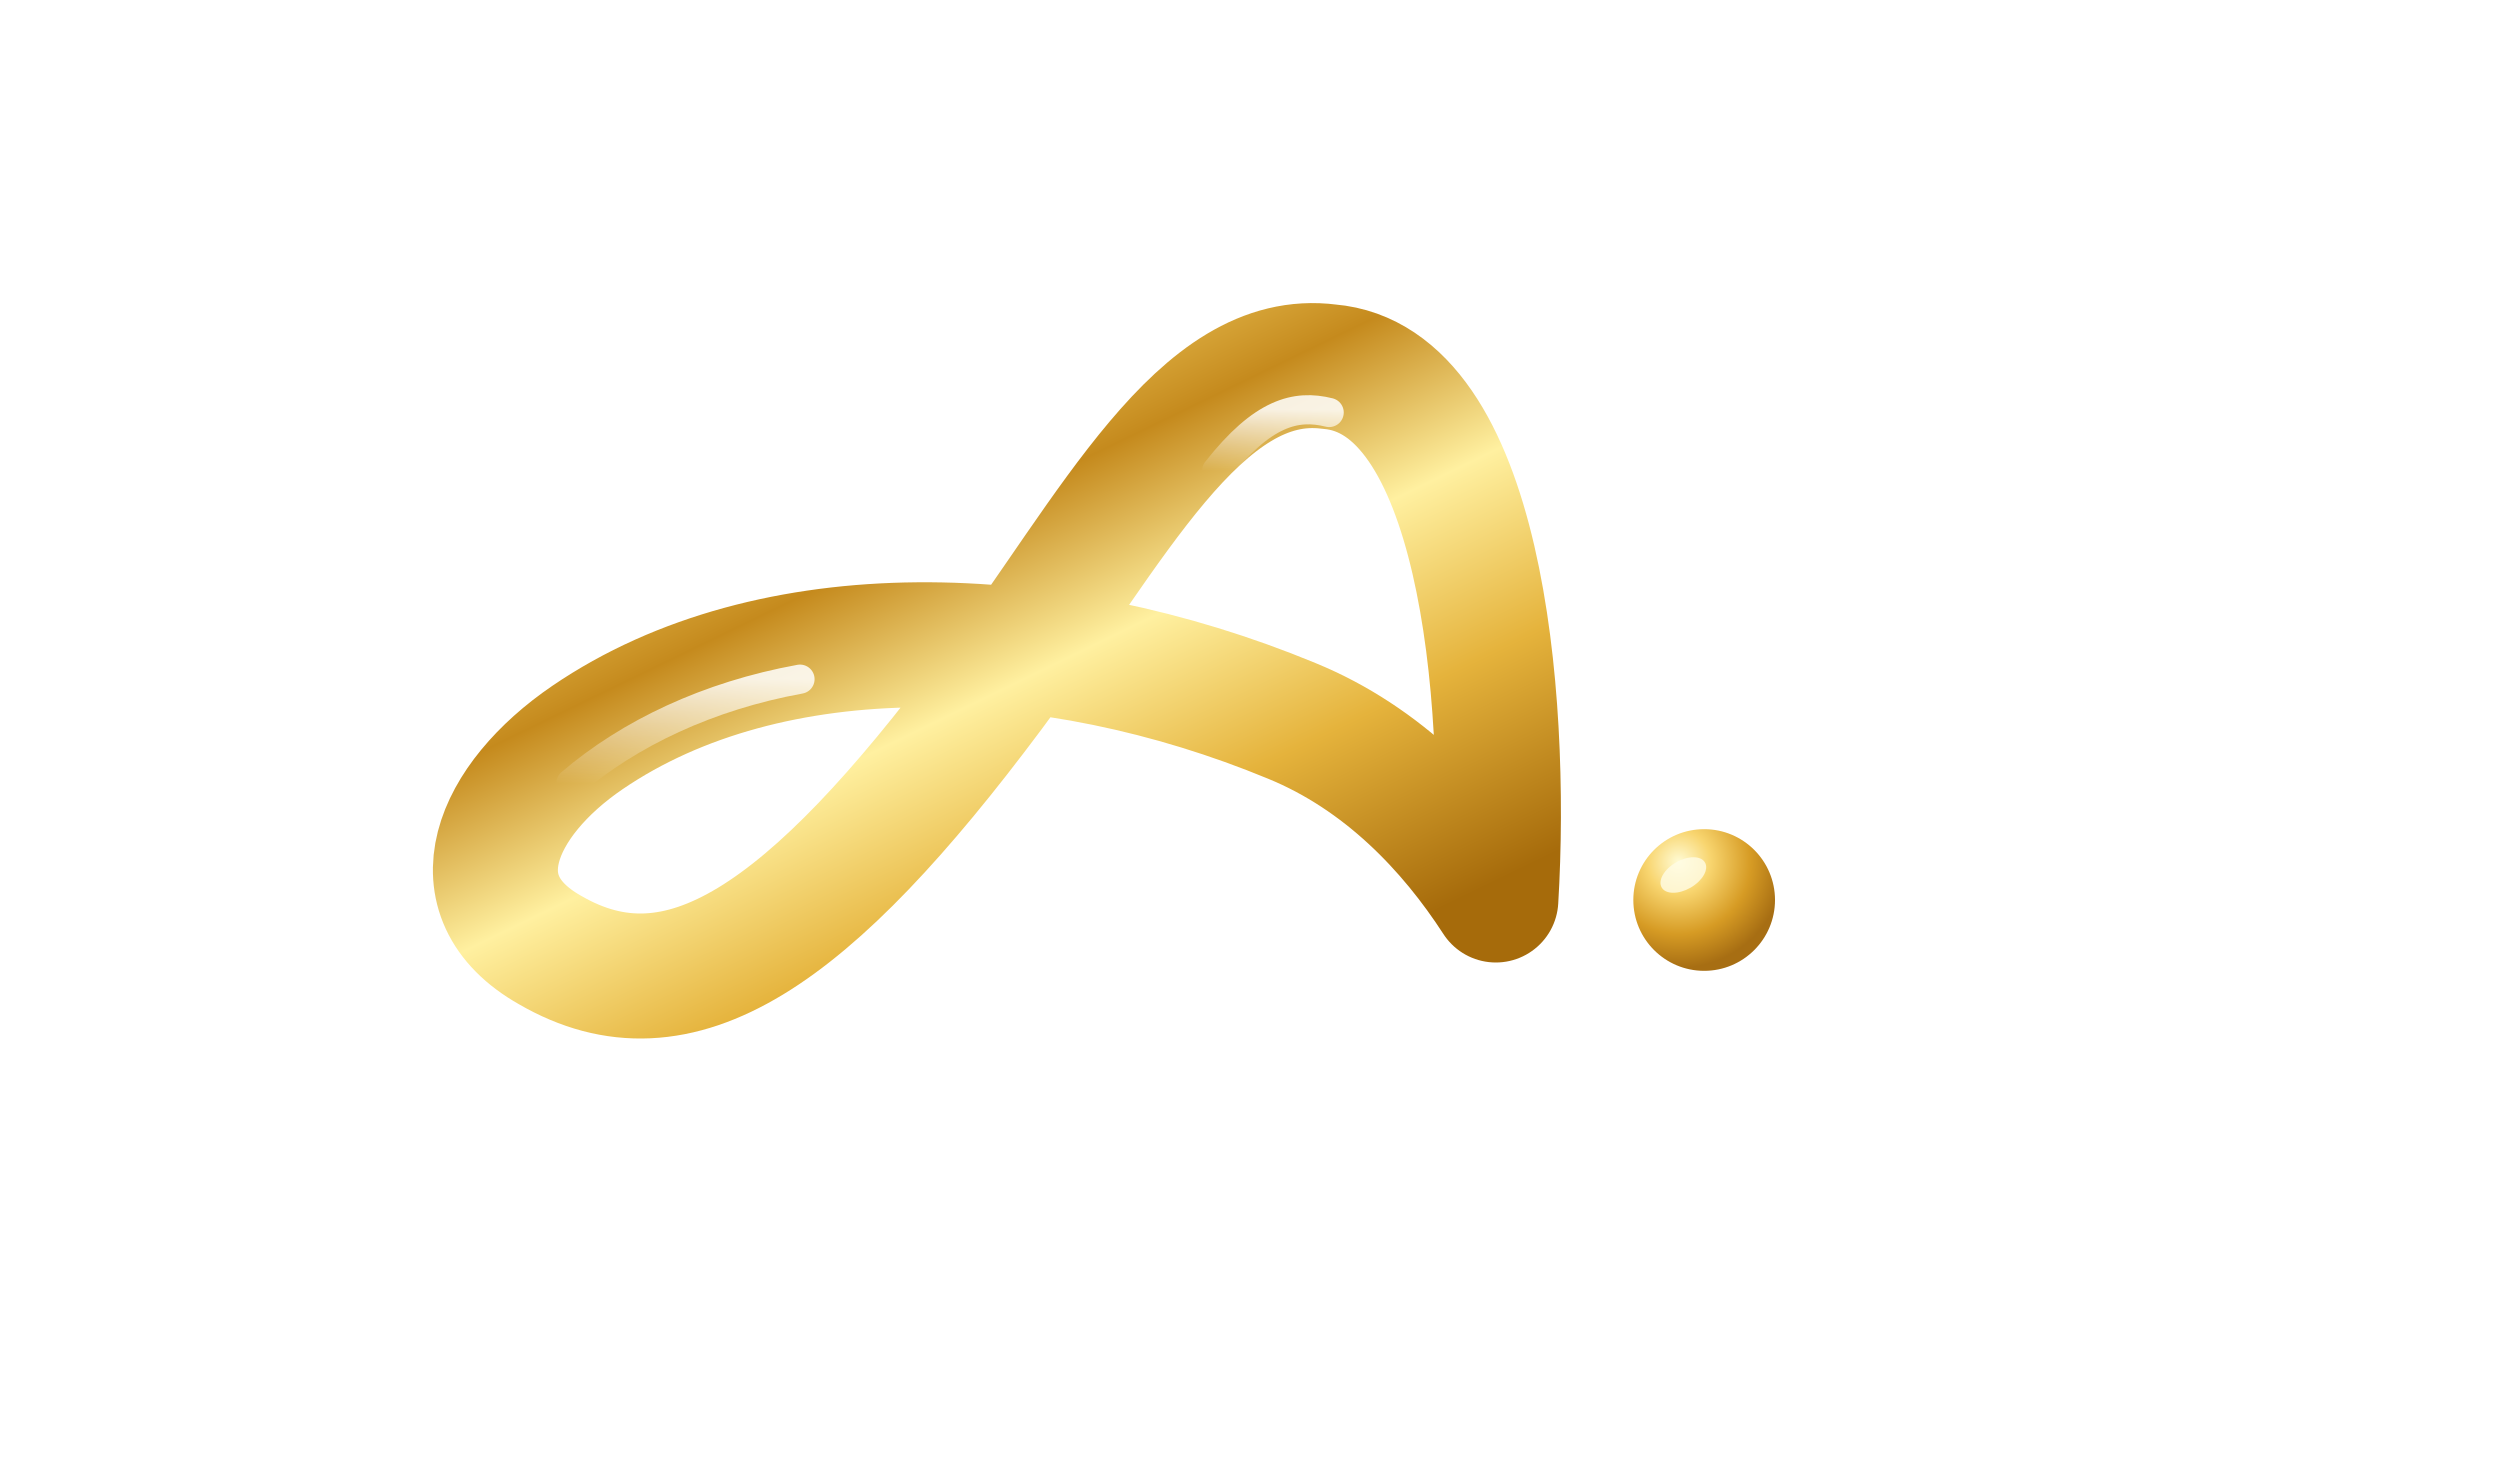
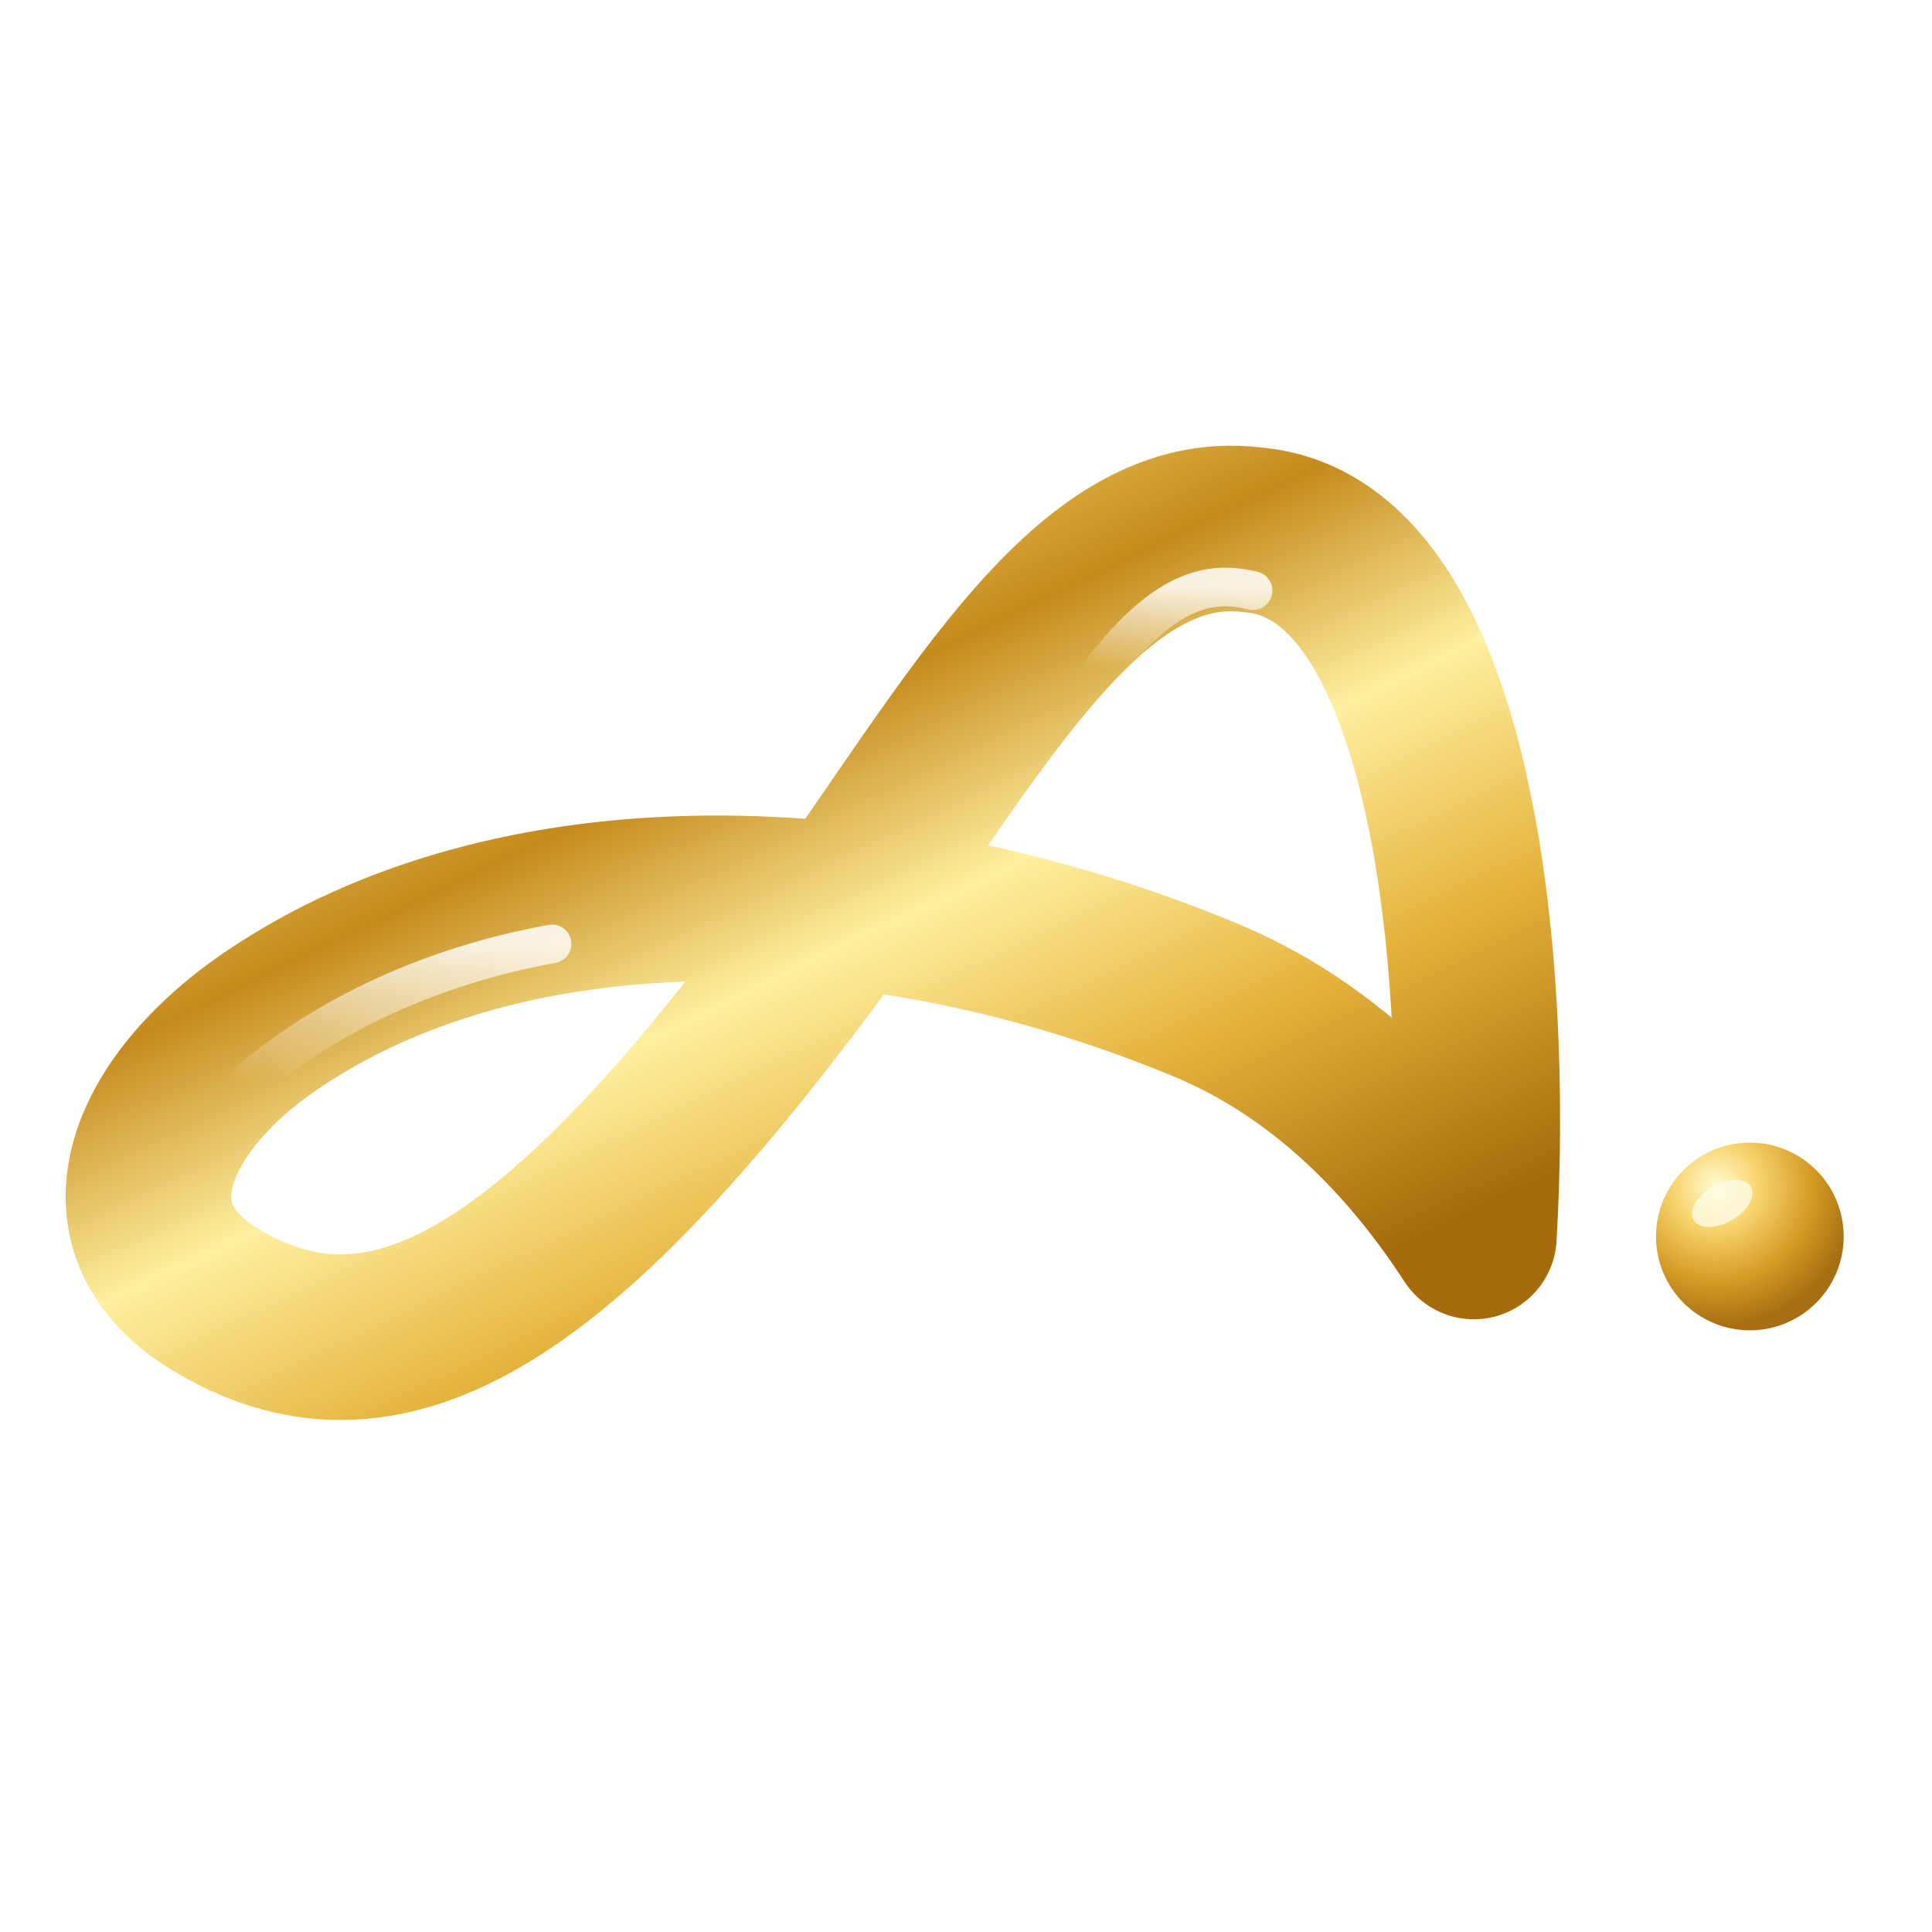
- <svg xmlns="http://www.w3.org/2000/svg" viewBox="0 0 600 350" role="img" aria-label="Glossy gold abstract A monogram logo">
+ <svg xmlns="http://www.w3.org/2000/svg" width="1200" height="1200" viewBox="92 -8 350 350" role="img" aria-label="Glossy gold abstract A monogram logo">
  <defs>
    <linearGradient id="gold" x1="0" y1="0" x2="0.8" y2="1">
      <stop offset="0" stop-color="#fff5ae" />
      <stop offset="0.17" stop-color="#f8d76b" />
      <stop offset="0.38" stop-color="#c58a1d" />
      <stop offset="0.57" stop-color="#fff0a0" />
      <stop offset="0.77" stop-color="#e5b33c" />
      <stop offset="1" stop-color="#a66b0b" />
    </linearGradient>
    <linearGradient id="shine" x1="0" y1="0" x2="0" y2="1">
      <stop offset="0" stop-color="#ffffff" stop-opacity="0.85" />
      <stop offset="1" stop-color="#ffffff" stop-opacity="0" />
    </linearGradient>
    <radialGradient id="dot" cx="32%" cy="23%" r="75%">
      <stop offset="0" stop-color="#fffbd4" />
      <stop offset="0.3" stop-color="#f8d56f" />
      <stop offset="0.68" stop-color="#d69b24" />
      <stop offset="1" stop-color="#a76e13" />
    </radialGradient>
  </defs>
  <path d="M 359 216 C 362 166 355 91 319 88 C 288 84 267 127 238 166 C 194 225 163 246 132 228 C 109 215 119 192 141 177 C 185 147 252 149 310 173 C 332 182 348 199 359 216" fill="none" stroke="url(#gold)" stroke-width="30" stroke-linecap="round" stroke-linejoin="round" />
  <path d="M 137 188 C 151 176 170 167 192 163" fill="none" stroke="url(#shine)" stroke-width="7" stroke-linecap="round" />
  <path d="M 292 113 C 303 99 311 97 319 99" fill="none" stroke="url(#shine)" stroke-width="7" stroke-linecap="round" />
  <circle cx="409" cy="216" r="17" fill="url(#dot)" />
  <ellipse cx="404" cy="210" rx="6" ry="3.5" transform="rotate(-30 404 210)" fill="#fffce6" opacity="0.8" />
</svg>
